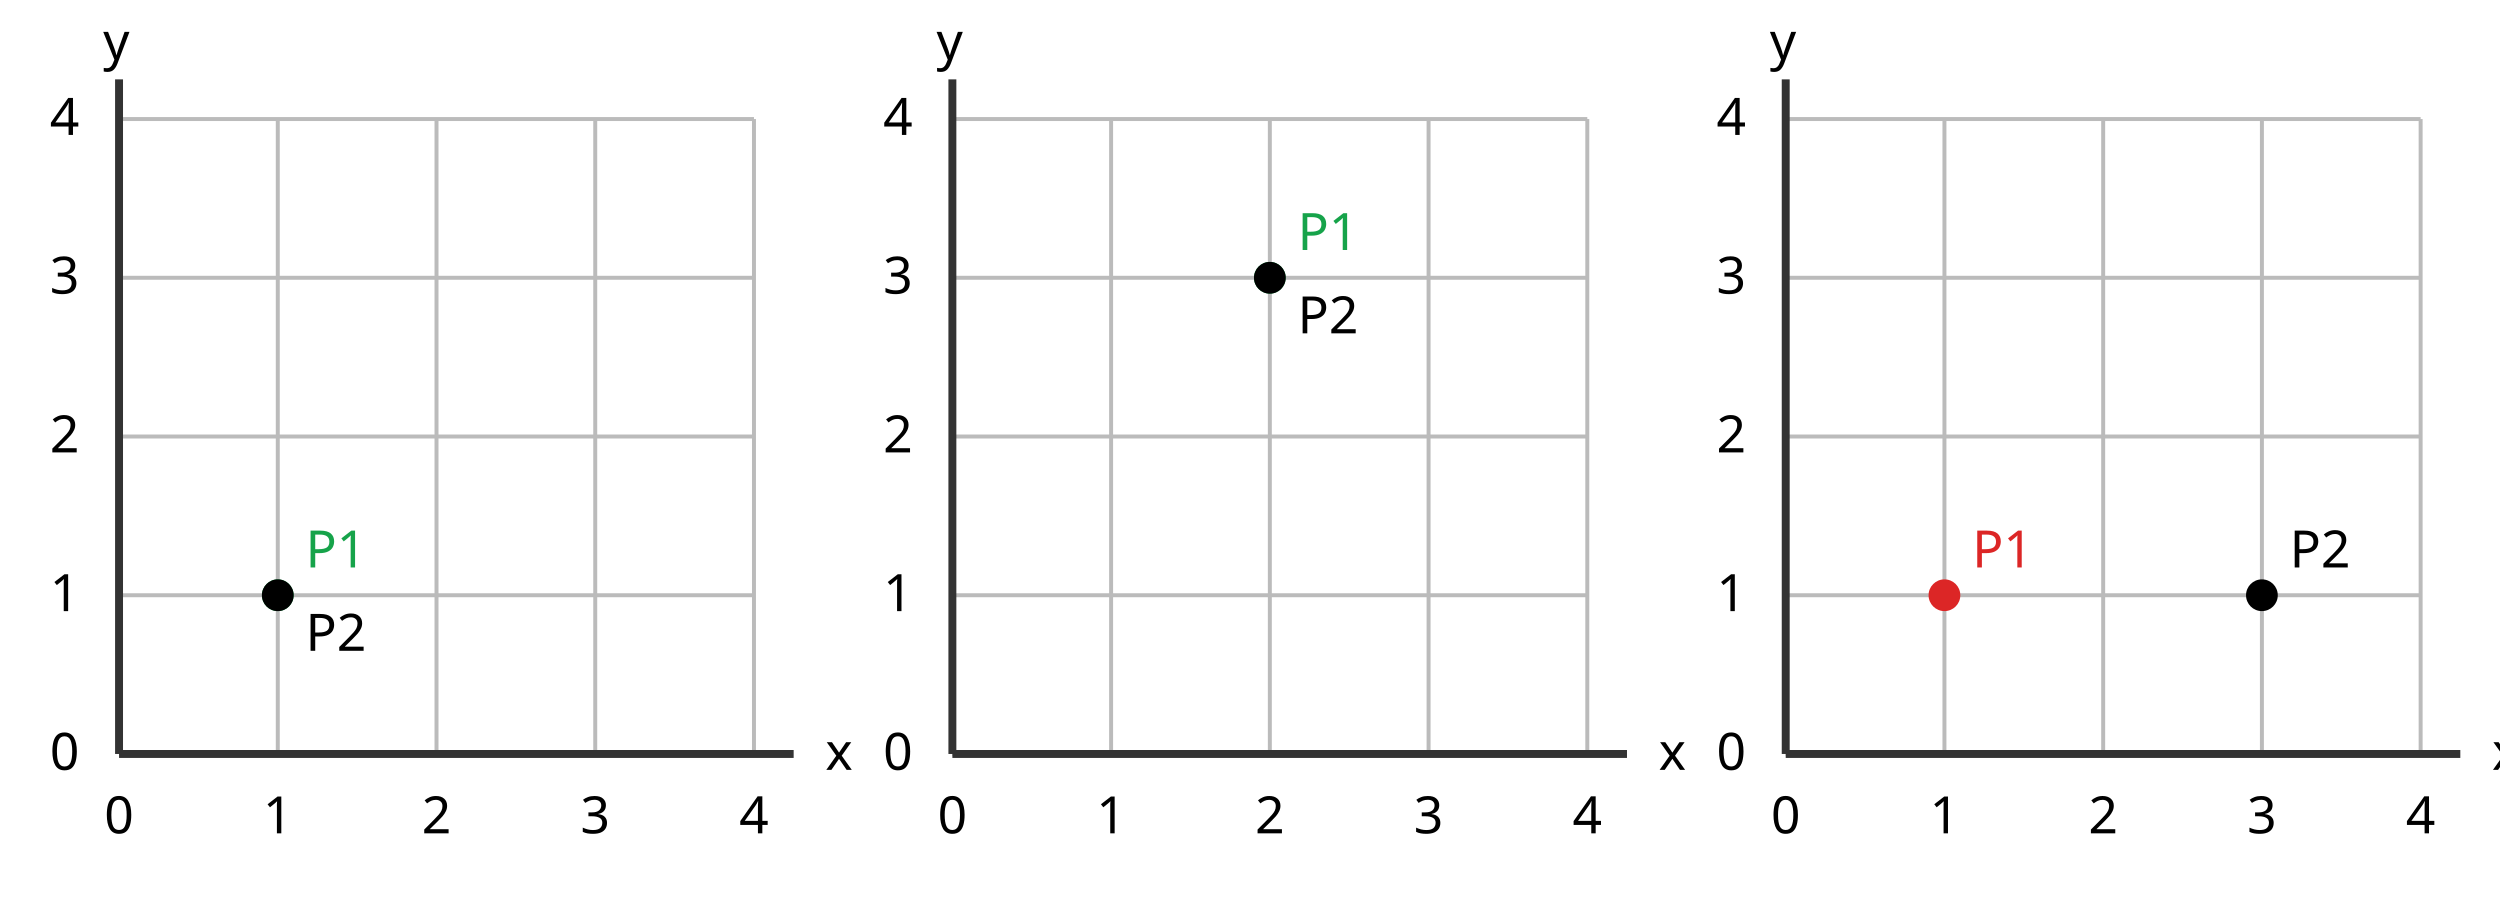
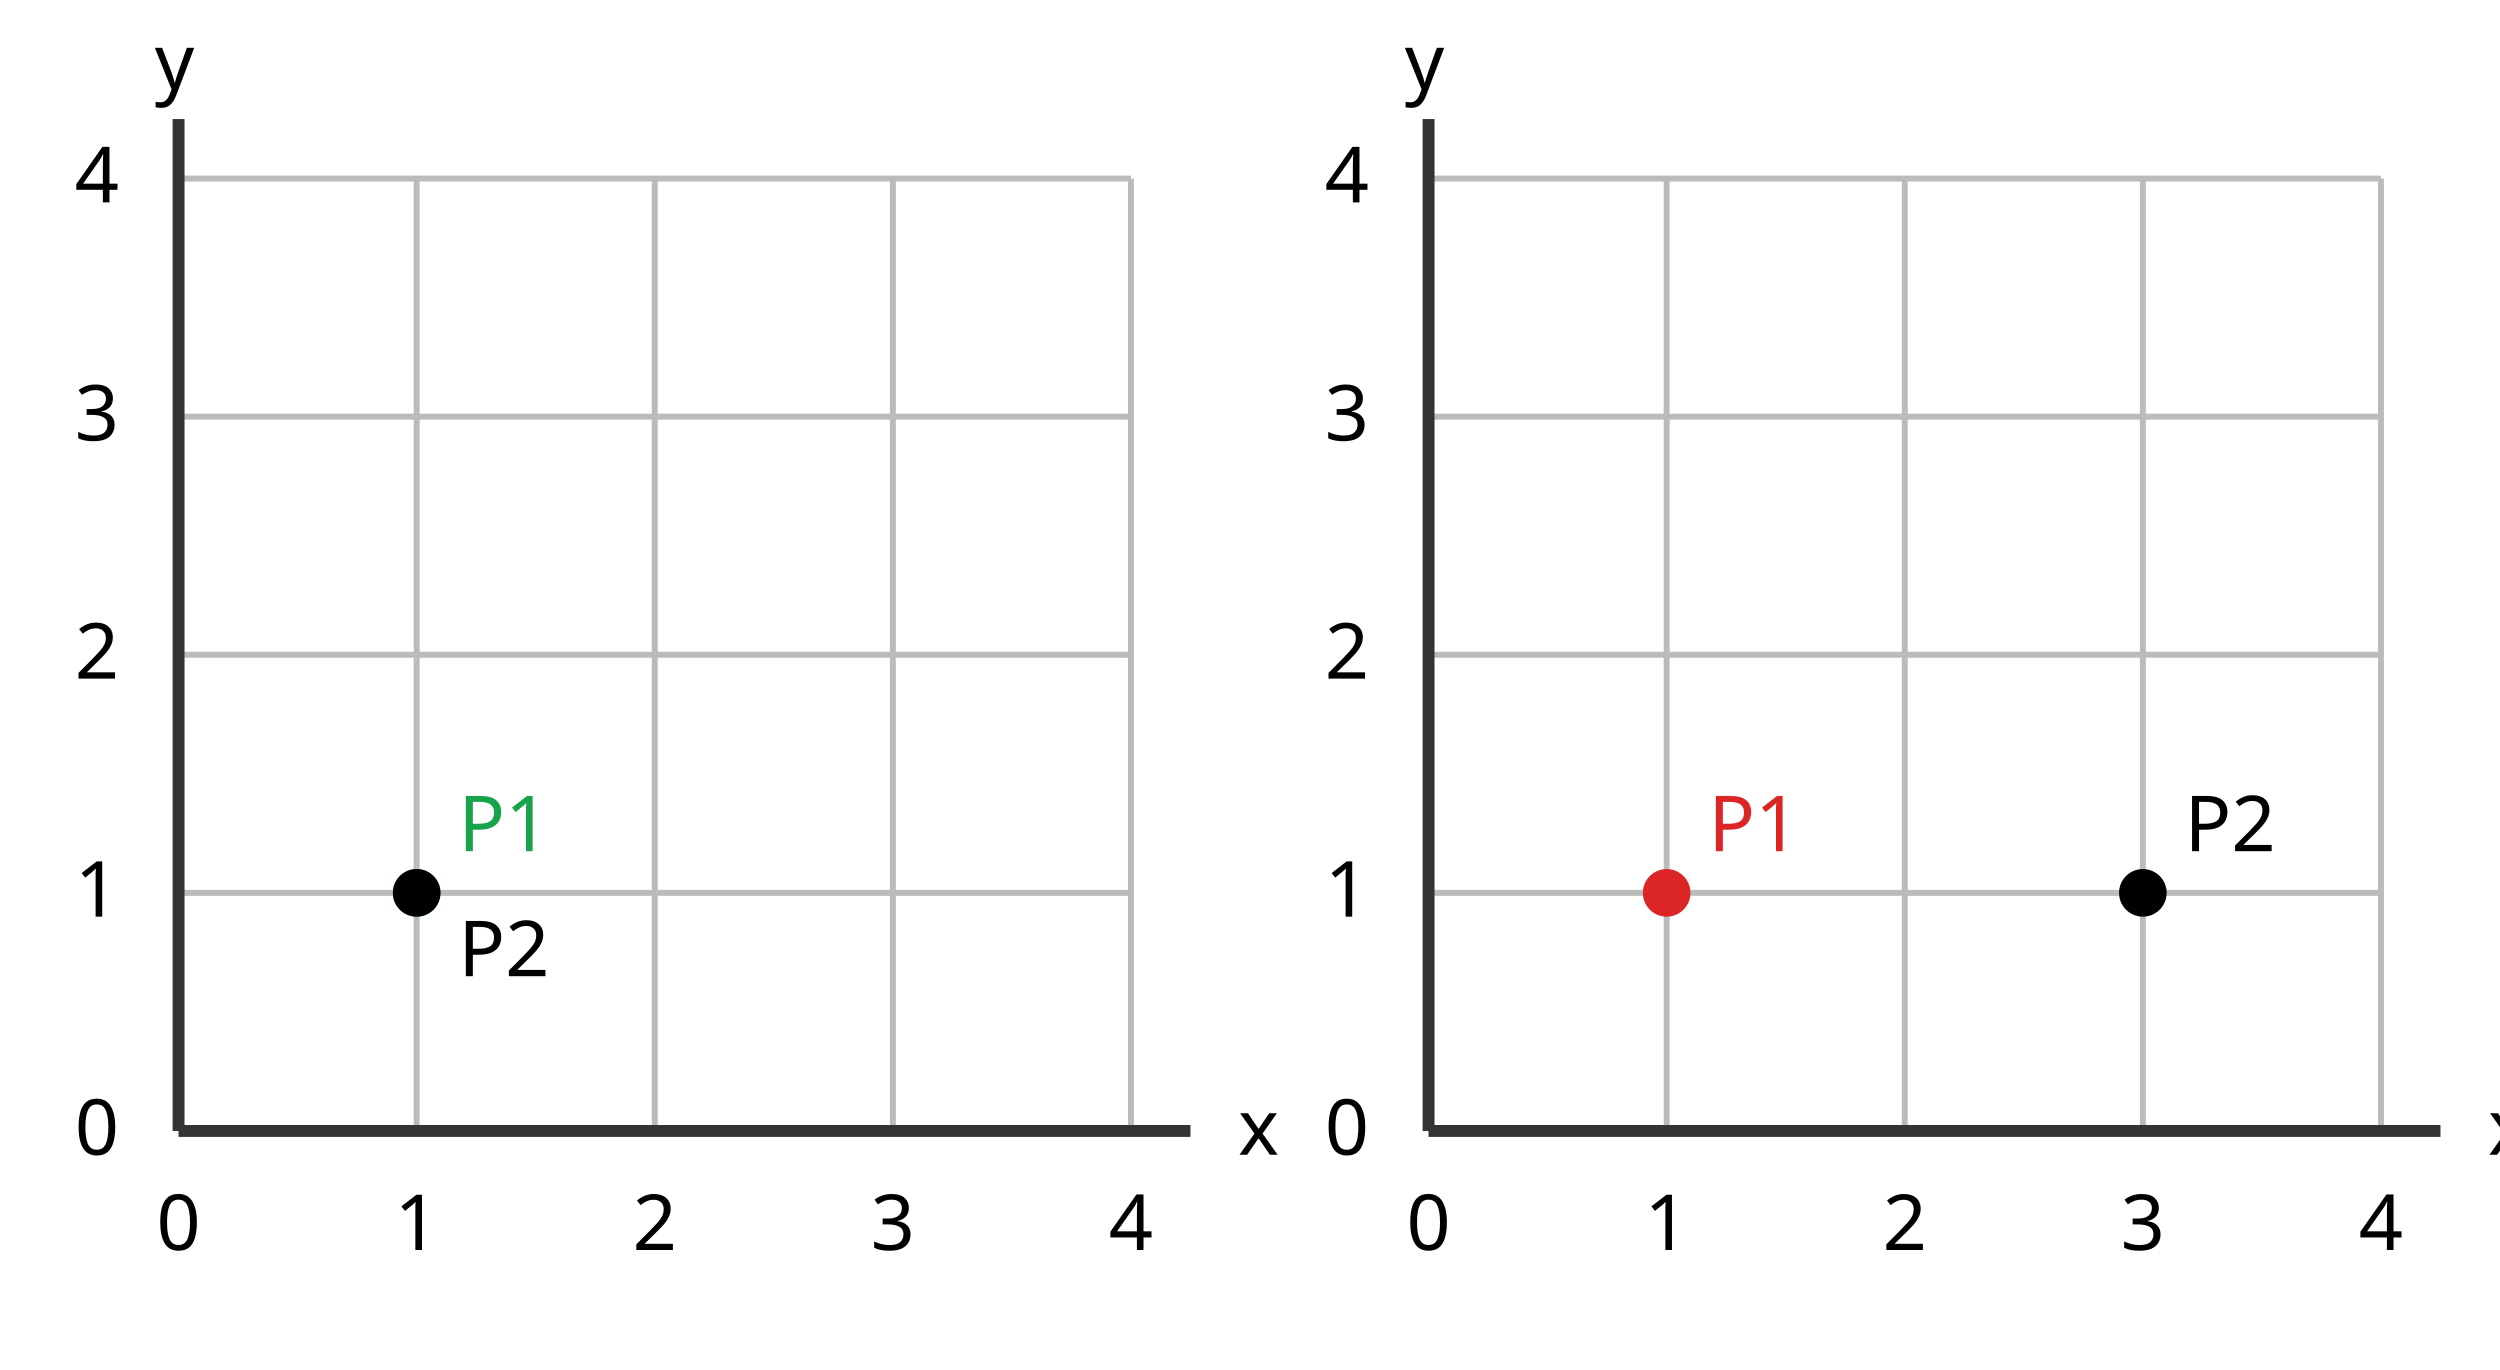
- <svg xmlns="http://www.w3.org/2000/svg" width="630" height="230" viewBox="0 0 630 230">
+ <svg xmlns="http://www.w3.org/2000/svg" width="420" height="230" viewBox="0 0 420 230">
  <style>text{font:13px sans-serif}.grid{stroke:#bbb;stroke-width:1}.axis{stroke:#333;stroke-width:2}</style>
  <line class="grid" x1="30" y1="30" x2="30" y2="190" />
  <line class="grid" x1="30" y1="190" x2="190" y2="190" />
  <text x="30" y="210" text-anchor="middle">0</text>
  <text x="20" y="194" text-anchor="end">0</text>
  <line class="grid" x1="70" y1="30" x2="70" y2="190" />
  <line class="grid" x1="30" y1="150" x2="190" y2="150" />
  <text x="70" y="210" text-anchor="middle">1</text>
  <text x="20" y="154" text-anchor="end">1</text>
  <line class="grid" x1="110" y1="30" x2="110" y2="190" />
  <line class="grid" x1="30" y1="110" x2="190" y2="110" />
  <text x="110" y="210" text-anchor="middle">2</text>
  <text x="20" y="114" text-anchor="end">2</text>
  <line class="grid" x1="150" y1="30" x2="150" y2="190" />
  <line class="grid" x1="30" y1="70" x2="190" y2="70" />
  <text x="150" y="210" text-anchor="middle">3</text>
  <text x="20" y="74" text-anchor="end">3</text>
  <line class="grid" x1="190" y1="30" x2="190" y2="190" />
  <line class="grid" x1="30" y1="30" x2="190" y2="30" />
  <text x="190" y="210" text-anchor="middle">4</text>
  <text x="20" y="34" text-anchor="end">4</text>
  <line class="axis" x1="30" y1="190" x2="200" y2="190" />
  <line class="axis" x1="30" y1="190" x2="30" y2="20" />
  <text x="208" y="194">x</text>
  <text x="26" y="15">y</text>
  <circle cx="70" cy="150" r="4" fill="#16a34a" />
  <text x="77" y="143" fill="#16a34a">P1</text>
  <circle cx="70" cy="150" r="4" fill="black" />
  <text x="77" y="164" fill="black">P2</text>
  <line class="grid" x1="240" y1="30" x2="240" y2="190" />
  <line class="grid" x1="240" y1="190" x2="400" y2="190" />
  <text x="240" y="210" text-anchor="middle">0</text>
  <text x="230" y="194" text-anchor="end">0</text>
  <line class="grid" x1="280" y1="30" x2="280" y2="190" />
  <line class="grid" x1="240" y1="150" x2="400" y2="150" />
  <text x="280" y="210" text-anchor="middle">1</text>
  <text x="230" y="154" text-anchor="end">1</text>
  <line class="grid" x1="320" y1="30" x2="320" y2="190" />
  <line class="grid" x1="240" y1="110" x2="400" y2="110" />
  <text x="320" y="210" text-anchor="middle">2</text>
  <text x="230" y="114" text-anchor="end">2</text>
  <line class="grid" x1="360" y1="30" x2="360" y2="190" />
  <line class="grid" x1="240" y1="70" x2="400" y2="70" />
  <text x="360" y="210" text-anchor="middle">3</text>
  <text x="230" y="74" text-anchor="end">3</text>
  <line class="grid" x1="400" y1="30" x2="400" y2="190" />
  <line class="grid" x1="240" y1="30" x2="400" y2="30" />
  <text x="400" y="210" text-anchor="middle">4</text>
  <text x="230" y="34" text-anchor="end">4</text>
  <line class="axis" x1="240" y1="190" x2="410" y2="190" />
  <line class="axis" x1="240" y1="190" x2="240" y2="20" />
  <text x="418" y="194">x</text>
  <text x="236" y="15">y</text>
-   <circle cx="320" cy="70" r="4" fill="#16a34a" />
-   <text x="327" y="63" fill="#16a34a">P1</text>
-   <circle cx="320" cy="70" r="4" fill="black" />
-   <text x="327" y="84" fill="black">P2</text>
-   <line class="grid" x1="450" y1="30" x2="450" y2="190" />
-   <line class="grid" x1="450" y1="190" x2="610" y2="190" />
-   <text x="450" y="210" text-anchor="middle">0</text>
-   <text x="440" y="194" text-anchor="end">0</text>
-   <line class="grid" x1="490" y1="30" x2="490" y2="190" />
-   <line class="grid" x1="450" y1="150" x2="610" y2="150" />
-   <text x="490" y="210" text-anchor="middle">1</text>
-   <text x="440" y="154" text-anchor="end">1</text>
-   <line class="grid" x1="530" y1="30" x2="530" y2="190" />
-   <line class="grid" x1="450" y1="110" x2="610" y2="110" />
-   <text x="530" y="210" text-anchor="middle">2</text>
-   <text x="440" y="114" text-anchor="end">2</text>
-   <line class="grid" x1="570" y1="30" x2="570" y2="190" />
-   <line class="grid" x1="450" y1="70" x2="610" y2="70" />
-   <text x="570" y="210" text-anchor="middle">3</text>
-   <text x="440" y="74" text-anchor="end">3</text>
-   <line class="grid" x1="610" y1="30" x2="610" y2="190" />
-   <line class="grid" x1="450" y1="30" x2="610" y2="30" />
-   <text x="610" y="210" text-anchor="middle">4</text>
-   <text x="440" y="34" text-anchor="end">4</text>
-   <line class="axis" x1="450" y1="190" x2="620" y2="190" />
-   <line class="axis" x1="450" y1="190" x2="450" y2="20" />
-   <text x="628" y="194">x</text>
-   <text x="446" y="15">y</text>
-   <circle cx="490" cy="150" r="4" fill="#dc2626" />
-   <text x="497" y="143" fill="#dc2626">P1</text>
-   <circle cx="570" cy="150" r="4" fill="black" />
-   <text x="577" y="143" fill="black">P2</text>
+   <circle cx="280" cy="150" r="4" fill="#dc2626" />
+   <text x="287" y="143" fill="#dc2626">P1</text>
+   <circle cx="360" cy="150" r="4" fill="black" />
+   <text x="367" y="143" fill="black">P2</text>
</svg>
